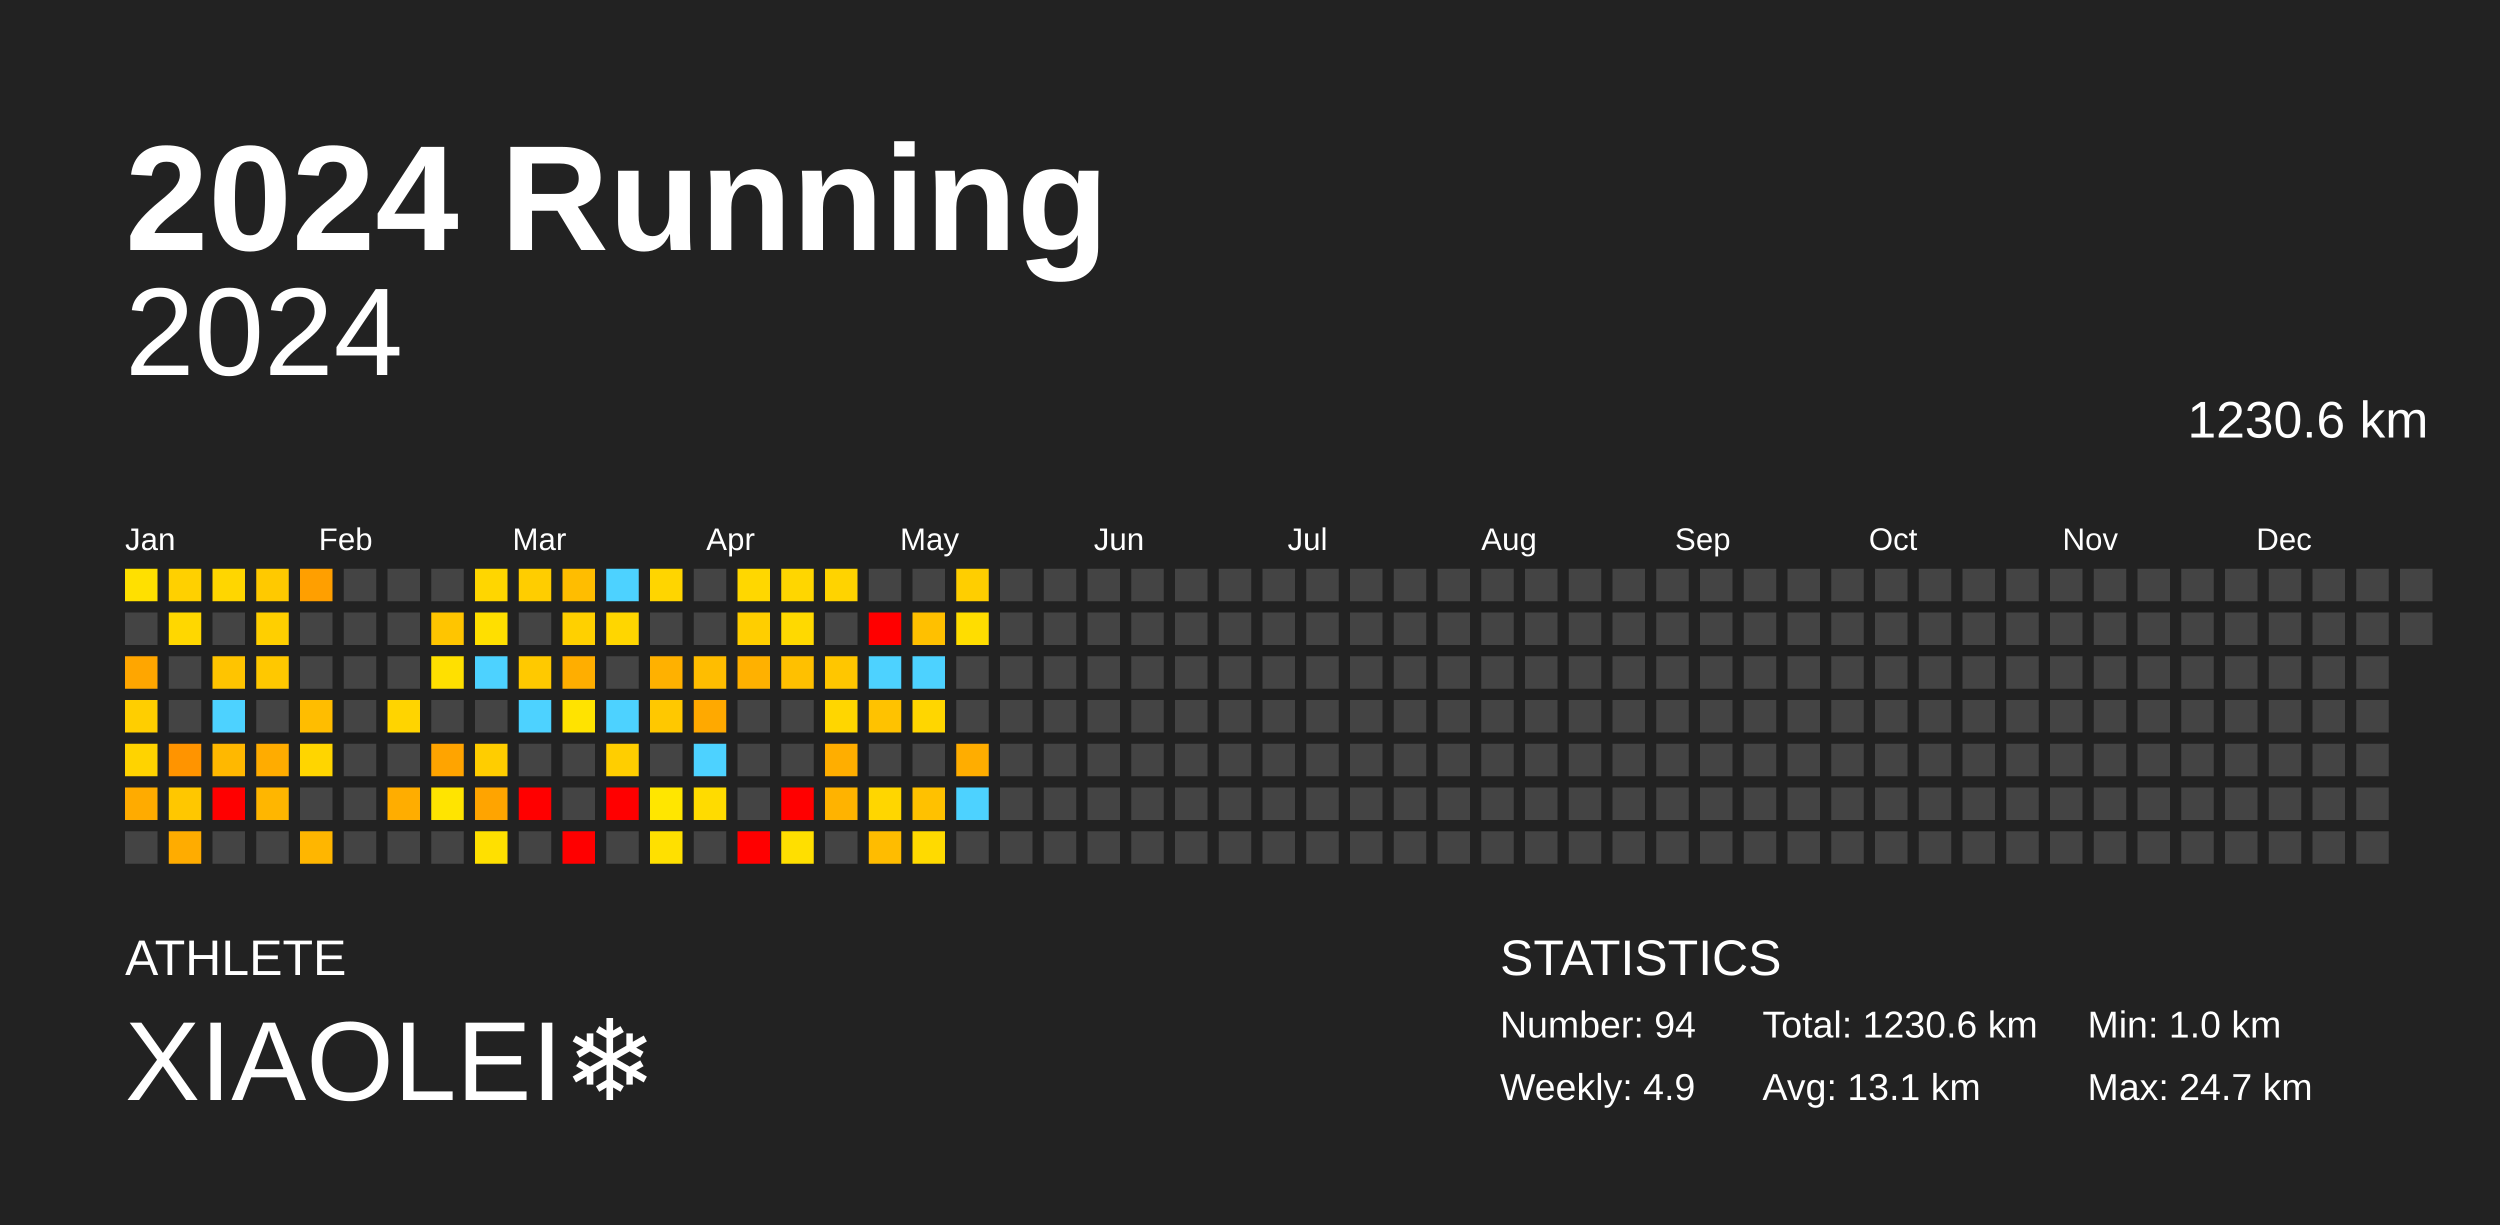
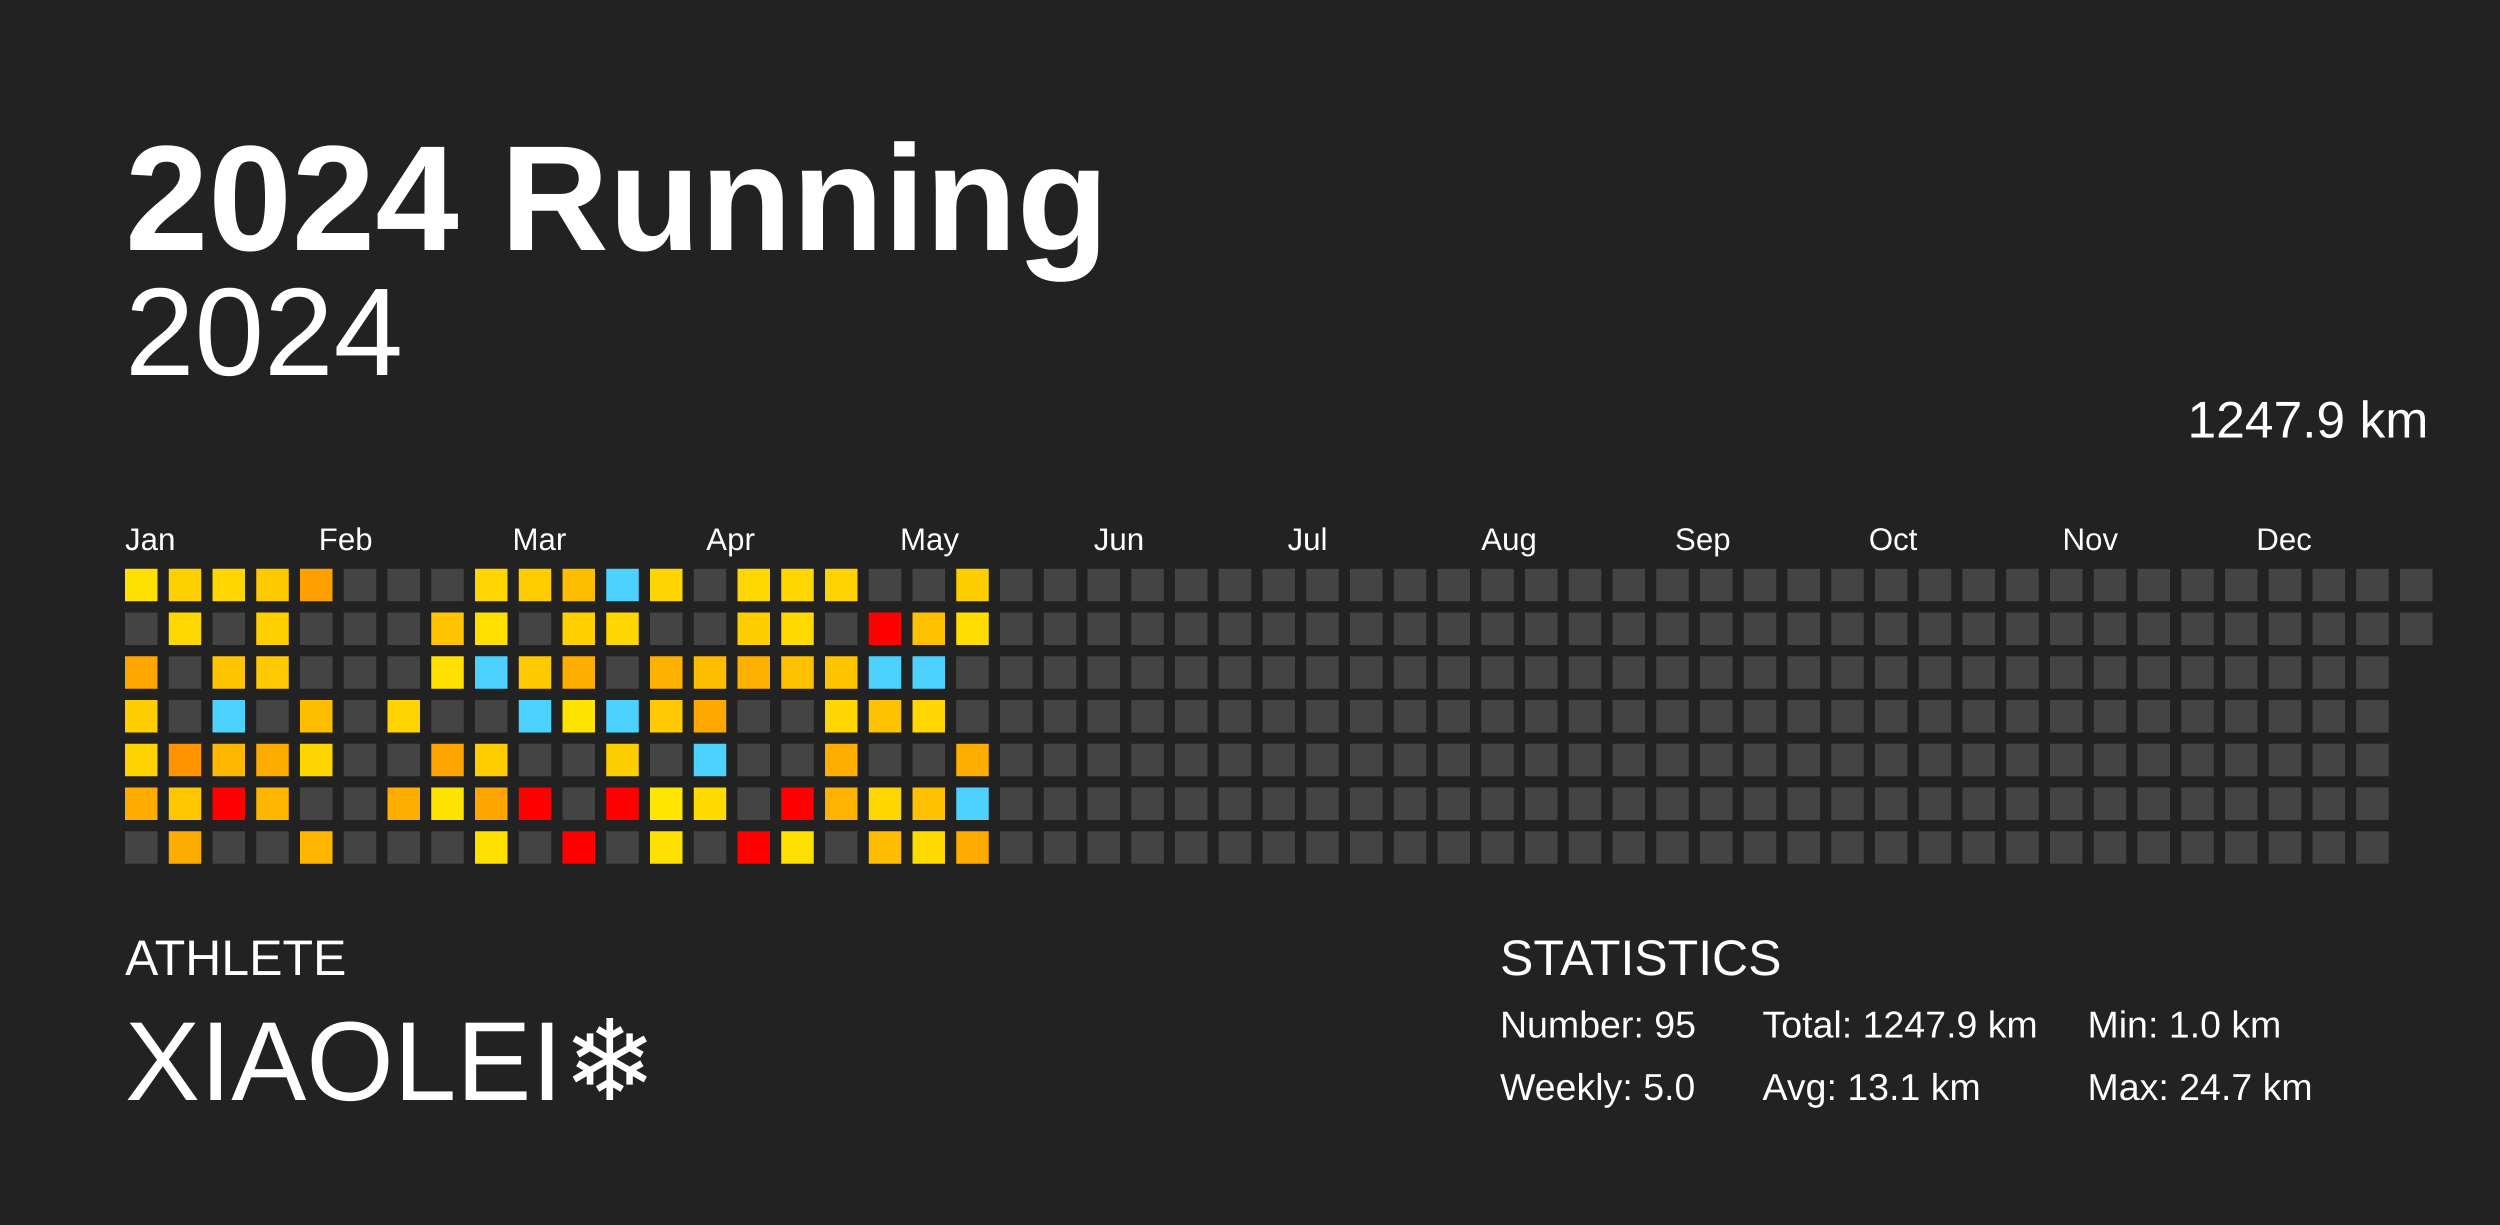
<svg xmlns="http://www.w3.org/2000/svg" baseProfile="full" height="98mm" version="1.1" viewBox="0,0,200,98" width="200mm">
  <defs />
  <rect fill="#222222" height="98" width="200" x="0" y="0" />
  <text fill="#FFFFFF" style="font-size:12px; font-family:Arial; font-weight:bold;" x="10" y="20">2024 Running</text>
  <text fill="#FFFFFF" style="font-size:4px; font-family:Arial" x="10" y="78">ATHLETE</text>
  <text fill="#FFFFFF" style="font-size:9px; font-family:Arial" x="10" y="88">XIAOLEI❄️</text>
  <text fill="#FFFFFF" style="font-size:4px; font-family:Arial" x="120" y="78">STATISTICS</text>
-   <text fill="#FFFFFF" style="font-size:3px; font-family:Arial" x="120" y="83">Number: 94</text>
-   <text fill="#FFFFFF" style="font-size:3px; font-family:Arial" x="120" y="88">Weekly: 4.9</text>
-   <text fill="#FFFFFF" style="font-size:3px; font-family:Arial" x="141" y="83">Total: 1230.6 km</text>
+   <text fill="#FFFFFF" style="font-size:3px; font-family:Arial" x="120" y="83">Number: 95</text>
+   <text fill="#FFFFFF" style="font-size:3px; font-family:Arial" x="120" y="88">Weekly: 5.0</text>
+   <text fill="#FFFFFF" style="font-size:3px; font-family:Arial" x="141" y="83">Total: 1247.9 km</text>
  <text fill="#FFFFFF" style="font-size:3px; font-family:Arial" x="141" y="88">Avg: 13.1 km</text>
  <text fill="#FFFFFF" style="font-size:3px; font-family:Arial" x="167" y="83">Min: 1.0 km</text>
  <text fill="#FFFFFF" style="font-size:3px; font-family:Arial" x="167" y="88">Max: 24.7 km</text>
  <text alignment-baseline="hanging" fill="#FFFFFF" style="font-size:10.0px; font-family:Arial;" x="10" y="30">2024</text>
-   <text alignment-baseline="hanging" fill="#FFFFFF" style="font-size:4.125px; font-family:Arial;" x="175" y="35">1230.6 km</text>
+   <text alignment-baseline="hanging" fill="#FFFFFF" style="font-size:4.125px; font-family:Arial;" x="175" y="35">1247.9 km</text>
  <text fill="#FFFFFF" style="font-size:2.5px; font-family:Arial" x="10.0" y="44">Jan</text>
  <text fill="#FFFFFF" style="font-size:2.5px; font-family:Arial" x="25.5" y="44">Feb</text>
  <text fill="#FFFFFF" style="font-size:2.5px; font-family:Arial" x="41.0" y="44">Mar</text>
  <text fill="#FFFFFF" style="font-size:2.5px; font-family:Arial" x="56.5" y="44">Apr</text>
  <text fill="#FFFFFF" style="font-size:2.5px; font-family:Arial" x="72.0" y="44">May</text>
  <text fill="#FFFFFF" style="font-size:2.5px; font-family:Arial" x="87.5" y="44">Jun</text>
  <text fill="#FFFFFF" style="font-size:2.5px; font-family:Arial" x="103.0" y="44">Jul</text>
  <text fill="#FFFFFF" style="font-size:2.5px; font-family:Arial" x="118.5" y="44">Aug</text>
  <text fill="#FFFFFF" style="font-size:2.5px; font-family:Arial" x="134.0" y="44">Sep</text>
  <text fill="#FFFFFF" style="font-size:2.5px; font-family:Arial" x="149.5" y="44">Oct</text>
  <text fill="#FFFFFF" style="font-size:2.5px; font-family:Arial" x="165.0" y="44">Nov</text>
  <text fill="#FFFFFF" style="font-size:2.5px; font-family:Arial" x="180.5" y="44">Dec</text>
  <rect fill="#ffe000" height="2.6" width="2.6" x="10.0" y="45.5" />
  <rect fill="#444444" height="2.6" width="2.6" x="10.0" y="49.0" />
  <rect fill="#ffa600" height="2.6" width="2.6" x="10.0" y="52.5" />
  <rect fill="#ffce00" height="2.6" width="2.6" x="10.0" y="56.0" />
  <rect fill="#ffd300" height="2.6" width="2.6" x="10.0" y="59.5" />
  <rect fill="#ffab00" height="2.6" width="2.6" x="10.0" y="63.0" />
  <rect fill="#444444" height="2.6" width="2.6" x="10.0" y="66.5" />
  <rect fill="#ffd000" height="2.6" width="2.6" x="13.5" y="45.5" />
  <rect fill="#ffd700" height="2.6" width="2.6" x="13.5" y="49.0" />
  <rect fill="#444444" height="2.6" width="2.6" x="13.5" y="52.5" />
  <rect fill="#444444" height="2.6" width="2.6" x="13.5" y="56.0" />
  <rect fill="#ff9400" height="2.6" width="2.6" x="13.5" y="59.5" />
  <rect fill="#ffc700" height="2.6" width="2.6" x="13.5" y="63.0" />
  <rect fill="#ffac00" height="2.6" width="2.6" x="13.5" y="66.5" />
  <rect fill="#ffd600" height="2.6" width="2.6" x="17.0" y="45.5" />
  <rect fill="#444444" height="2.6" width="2.6" x="17.0" y="49.0" />
  <rect fill="#ffc400" height="2.6" width="2.6" x="17.0" y="52.5" />
  <rect fill="#4dd2ff" height="2.6" width="2.6" x="17.0" y="56.0" />
  <rect fill="#ffb800" height="2.6" width="2.6" x="17.0" y="59.5" />
  <rect fill="red" height="2.6" width="2.6" x="17.0" y="63.0" />
  <rect fill="#444444" height="2.6" width="2.6" x="17.0" y="66.5" />
  <rect fill="#ffc900" height="2.6" width="2.6" x="20.5" y="45.5" />
  <rect fill="#ffcf00" height="2.6" width="2.6" x="20.5" y="49.0" />
  <rect fill="#ffc800" height="2.6" width="2.6" x="20.5" y="52.5" />
  <rect fill="#444444" height="2.6" width="2.6" x="20.5" y="56.0" />
  <rect fill="#ffac00" height="2.6" width="2.6" x="20.5" y="59.5" />
  <rect fill="#ffb600" height="2.6" width="2.6" x="20.5" y="63.0" />
  <rect fill="#444444" height="2.6" width="2.6" x="20.5" y="66.5" />
  <rect fill="#ff9f00" height="2.6" width="2.6" x="24.0" y="45.5" />
  <rect fill="#444444" height="2.6" width="2.6" x="24.0" y="49.0" />
  <rect fill="#444444" height="2.6" width="2.6" x="24.0" y="52.5" />
  <rect fill="#ffbd00" height="2.6" width="2.6" x="24.0" y="56.0" />
  <rect fill="#ffd500" height="2.6" width="2.6" x="24.0" y="59.5" />
  <rect fill="#444444" height="2.6" width="2.6" x="24.0" y="63.0" />
  <rect fill="#ffb600" height="2.6" width="2.6" x="24.0" y="66.5" />
  <rect fill="#444444" height="2.6" width="2.6" x="27.5" y="45.5" />
  <rect fill="#444444" height="2.6" width="2.6" x="27.5" y="49.0" />
  <rect fill="#444444" height="2.6" width="2.6" x="27.5" y="52.5" />
  <rect fill="#444444" height="2.6" width="2.6" x="27.5" y="56.0" />
  <rect fill="#444444" height="2.6" width="2.6" x="27.5" y="59.5" />
  <rect fill="#444444" height="2.6" width="2.6" x="27.5" y="63.0" />
  <rect fill="#444444" height="2.6" width="2.6" x="27.5" y="66.5" />
  <rect fill="#444444" height="2.6" width="2.6" x="31.0" y="45.5" />
  <rect fill="#444444" height="2.6" width="2.6" x="31.0" y="49.0" />
  <rect fill="#444444" height="2.6" width="2.6" x="31.0" y="52.5" />
  <rect fill="#ffd400" height="2.6" width="2.6" x="31.0" y="56.0" />
  <rect fill="#444444" height="2.6" width="2.6" x="31.0" y="59.5" />
  <rect fill="#ffad00" height="2.6" width="2.6" x="31.0" y="63.0" />
  <rect fill="#444444" height="2.6" width="2.6" x="31.0" y="66.5" />
  <rect fill="#444444" height="2.6" width="2.6" x="34.5" y="45.5" />
  <rect fill="#ffc500" height="2.6" width="2.6" x="34.5" y="49.0" />
  <rect fill="#ffe000" height="2.6" width="2.6" x="34.5" y="52.5" />
  <rect fill="#444444" height="2.6" width="2.6" x="34.5" y="56.0" />
  <rect fill="#ffa400" height="2.6" width="2.6" x="34.5" y="59.5" />
  <rect fill="#ffe400" height="2.6" width="2.6" x="34.5" y="63.0" />
  <rect fill="#444444" height="2.6" width="2.6" x="34.5" y="66.5" />
  <rect fill="#ffd600" height="2.6" width="2.6" x="38.0" y="45.5" />
  <rect fill="#ffdf00" height="2.6" width="2.6" x="38.0" y="49.0" />
  <rect fill="#4dd2ff" height="2.6" width="2.6" x="38.0" y="52.5" />
  <rect fill="#444444" height="2.6" width="2.6" x="38.0" y="56.0" />
  <rect fill="#ffcd00" height="2.6" width="2.6" x="38.0" y="59.5" />
  <rect fill="#ffa400" height="2.6" width="2.6" x="38.0" y="63.0" />
  <rect fill="#ffe000" height="2.6" width="2.6" x="38.0" y="66.5" />
  <rect fill="#ffcd00" height="2.6" width="2.6" x="41.5" y="45.5" />
  <rect fill="#444444" height="2.6" width="2.6" x="41.5" y="49.0" />
  <rect fill="#ffc900" height="2.6" width="2.6" x="41.5" y="52.5" />
  <rect fill="#4dd2ff" height="2.6" width="2.6" x="41.5" y="56.0" />
  <rect fill="#444444" height="2.6" width="2.6" x="41.5" y="59.5" />
  <rect fill="red" height="2.6" width="2.6" x="41.5" y="63.0" />
  <rect fill="#444444" height="2.6" width="2.6" x="41.5" y="66.5" />
  <rect fill="#ffbd00" height="2.6" width="2.6" x="45.0" y="45.5" />
  <rect fill="#ffd000" height="2.6" width="2.6" x="45.0" y="49.0" />
  <rect fill="#ffae00" height="2.6" width="2.6" x="45.0" y="52.5" />
  <rect fill="#ffe300" height="2.6" width="2.6" x="45.0" y="56.0" />
  <rect fill="#444444" height="2.6" width="2.6" x="45.0" y="59.5" />
  <rect fill="#444444" height="2.6" width="2.6" x="45.0" y="63.0" />
  <rect fill="red" height="2.6" width="2.6" x="45.0" y="66.5" />
  <rect fill="#4dd2ff" height="2.6" width="2.6" x="48.5" y="45.5" />
  <rect fill="#ffd600" height="2.6" width="2.6" x="48.5" y="49.0" />
  <rect fill="#444444" height="2.6" width="2.6" x="48.5" y="52.5" />
  <rect fill="#4dd2ff" height="2.6" width="2.6" x="48.5" y="56.0" />
  <rect fill="#ffce00" height="2.6" width="2.6" x="48.5" y="59.5" />
  <rect fill="red" height="2.6" width="2.6" x="48.5" y="63.0" />
  <rect fill="#444444" height="2.6" width="2.6" x="48.5" y="66.5" />
  <rect fill="#ffd500" height="2.6" width="2.6" x="52.0" y="45.5" />
  <rect fill="#444444" height="2.6" width="2.6" x="52.0" y="49.0" />
  <rect fill="#ffb100" height="2.6" width="2.6" x="52.0" y="52.5" />
  <rect fill="#ffc800" height="2.6" width="2.6" x="52.0" y="56.0" />
  <rect fill="#444444" height="2.6" width="2.6" x="52.0" y="59.5" />
  <rect fill="#ffe600" height="2.6" width="2.6" x="52.0" y="63.0" />
  <rect fill="#ffe000" height="2.6" width="2.6" x="52.0" y="66.5" />
  <rect fill="#444444" height="2.6" width="2.6" x="55.5" y="45.5" />
  <rect fill="#444444" height="2.6" width="2.6" x="55.5" y="49.0" />
  <rect fill="#ffbd00" height="2.6" width="2.6" x="55.5" y="52.5" />
  <rect fill="#ffa900" height="2.6" width="2.6" x="55.5" y="56.0" />
  <rect fill="#4dd2ff" height="2.6" width="2.6" x="55.5" y="59.5" />
  <rect fill="#ffdb00" height="2.6" width="2.6" x="55.5" y="63.0" />
  <rect fill="#444444" height="2.6" width="2.6" x="55.5" y="66.5" />
  <rect fill="#ffd700" height="2.6" width="2.6" x="59.0" y="45.5" />
  <rect fill="#ffce00" height="2.6" width="2.6" x="59.0" y="49.0" />
  <rect fill="#ffb100" height="2.6" width="2.6" x="59.0" y="52.5" />
  <rect fill="#444444" height="2.6" width="2.6" x="59.0" y="56.0" />
  <rect fill="#444444" height="2.6" width="2.6" x="59.0" y="59.5" />
  <rect fill="#444444" height="2.6" width="2.6" x="59.0" y="63.0" />
  <rect fill="red" height="2.6" width="2.6" x="59.0" y="66.5" />
  <rect fill="#ffd600" height="2.6" width="2.6" x="62.5" y="45.5" />
  <rect fill="#ffd900" height="2.6" width="2.6" x="62.5" y="49.0" />
  <rect fill="#ffc000" height="2.6" width="2.6" x="62.5" y="52.5" />
  <rect fill="#444444" height="2.6" width="2.6" x="62.5" y="56.0" />
  <rect fill="#444444" height="2.6" width="2.6" x="62.5" y="59.5" />
  <rect fill="red" height="2.6" width="2.6" x="62.5" y="63.0" />
  <rect fill="#ffdf00" height="2.6" width="2.6" x="62.5" y="66.5" />
  <rect fill="#ffd300" height="2.6" width="2.6" x="66.0" y="45.5" />
  <rect fill="#444444" height="2.6" width="2.6" x="66.0" y="49.0" />
  <rect fill="#ffc600" height="2.6" width="2.6" x="66.0" y="52.5" />
  <rect fill="#ffd600" height="2.6" width="2.6" x="66.0" y="56.0" />
  <rect fill="#ffae00" height="2.6" width="2.6" x="66.0" y="59.5" />
  <rect fill="#ffb300" height="2.6" width="2.6" x="66.0" y="63.0" />
  <rect fill="#444444" height="2.6" width="2.6" x="66.0" y="66.5" />
  <rect fill="#444444" height="2.6" width="2.6" x="69.5" y="45.5" />
  <rect fill="red" height="2.6" width="2.6" x="69.5" y="49.0" />
  <rect fill="#4dd2ff" height="2.6" width="2.6" x="69.5" y="52.5" />
  <rect fill="#ffc200" height="2.6" width="2.6" x="69.5" y="56.0" />
  <rect fill="#444444" height="2.6" width="2.6" x="69.5" y="59.5" />
  <rect fill="#ffd600" height="2.6" width="2.6" x="69.5" y="63.0" />
  <rect fill="#ffbc00" height="2.6" width="2.6" x="69.5" y="66.5" />
  <rect fill="#444444" height="2.6" width="2.6" x="73.0" y="45.5" />
  <rect fill="#ffc000" height="2.6" width="2.6" x="73.0" y="49.0" />
  <rect fill="#4dd2ff" height="2.6" width="2.6" x="73.0" y="52.5" />
  <rect fill="#ffd600" height="2.6" width="2.6" x="73.0" y="56.0" />
  <rect fill="#444444" height="2.6" width="2.6" x="73.0" y="59.5" />
  <rect fill="#ffc100" height="2.6" width="2.6" x="73.0" y="63.0" />
  <rect fill="#ffda00" height="2.6" width="2.6" x="73.0" y="66.5" />
  <rect fill="#ffce00" height="2.6" width="2.6" x="76.5" y="45.5" />
  <rect fill="#ffdd00" height="2.6" width="2.6" x="76.5" y="49.0" />
  <rect fill="#444444" height="2.6" width="2.6" x="76.5" y="52.5" />
  <rect fill="#444444" height="2.6" width="2.6" x="76.5" y="56.0" />
  <rect fill="#ffad00" height="2.6" width="2.6" x="76.5" y="59.5" />
  <rect fill="#4dd2ff" height="2.6" width="2.6" x="76.5" y="63.0" />
-   <rect fill="#444444" height="2.6" width="2.6" x="76.5" y="66.5" />
+   <rect fill="#ffab00" height="2.6" width="2.6" x="76.5" y="66.5" />
  <rect fill="#444444" height="2.6" width="2.6" x="80.0" y="45.5" />
  <rect fill="#444444" height="2.6" width="2.6" x="80.0" y="49.0" />
  <rect fill="#444444" height="2.6" width="2.6" x="80.0" y="52.5" />
  <rect fill="#444444" height="2.6" width="2.6" x="80.0" y="56.0" />
  <rect fill="#444444" height="2.6" width="2.6" x="80.0" y="59.5" />
  <rect fill="#444444" height="2.6" width="2.6" x="80.0" y="63.0" />
  <rect fill="#444444" height="2.6" width="2.6" x="80.0" y="66.5" />
  <rect fill="#444444" height="2.6" width="2.6" x="83.5" y="45.5" />
  <rect fill="#444444" height="2.6" width="2.6" x="83.5" y="49.0" />
  <rect fill="#444444" height="2.6" width="2.6" x="83.5" y="52.5" />
  <rect fill="#444444" height="2.6" width="2.6" x="83.5" y="56.0" />
  <rect fill="#444444" height="2.6" width="2.6" x="83.5" y="59.5" />
  <rect fill="#444444" height="2.6" width="2.6" x="83.5" y="63.0" />
  <rect fill="#444444" height="2.6" width="2.6" x="83.5" y="66.5" />
  <rect fill="#444444" height="2.6" width="2.6" x="87.0" y="45.5" />
  <rect fill="#444444" height="2.6" width="2.6" x="87.0" y="49.0" />
  <rect fill="#444444" height="2.6" width="2.6" x="87.0" y="52.5" />
  <rect fill="#444444" height="2.6" width="2.6" x="87.0" y="56.0" />
  <rect fill="#444444" height="2.6" width="2.6" x="87.0" y="59.5" />
  <rect fill="#444444" height="2.6" width="2.6" x="87.0" y="63.0" />
  <rect fill="#444444" height="2.6" width="2.6" x="87.0" y="66.5" />
  <rect fill="#444444" height="2.6" width="2.6" x="90.5" y="45.5" />
  <rect fill="#444444" height="2.6" width="2.6" x="90.5" y="49.0" />
  <rect fill="#444444" height="2.6" width="2.6" x="90.5" y="52.5" />
  <rect fill="#444444" height="2.6" width="2.6" x="90.5" y="56.0" />
  <rect fill="#444444" height="2.6" width="2.6" x="90.5" y="59.5" />
  <rect fill="#444444" height="2.6" width="2.6" x="90.5" y="63.0" />
  <rect fill="#444444" height="2.6" width="2.6" x="90.5" y="66.5" />
  <rect fill="#444444" height="2.6" width="2.6" x="94.0" y="45.5" />
  <rect fill="#444444" height="2.6" width="2.6" x="94.0" y="49.0" />
  <rect fill="#444444" height="2.6" width="2.6" x="94.0" y="52.5" />
  <rect fill="#444444" height="2.6" width="2.6" x="94.0" y="56.0" />
  <rect fill="#444444" height="2.6" width="2.6" x="94.0" y="59.5" />
  <rect fill="#444444" height="2.6" width="2.6" x="94.0" y="63.0" />
  <rect fill="#444444" height="2.6" width="2.6" x="94.0" y="66.5" />
  <rect fill="#444444" height="2.6" width="2.6" x="97.5" y="45.5" />
  <rect fill="#444444" height="2.6" width="2.6" x="97.5" y="49.0" />
  <rect fill="#444444" height="2.6" width="2.6" x="97.5" y="52.5" />
  <rect fill="#444444" height="2.6" width="2.6" x="97.5" y="56.0" />
  <rect fill="#444444" height="2.6" width="2.6" x="97.5" y="59.5" />
  <rect fill="#444444" height="2.6" width="2.6" x="97.5" y="63.0" />
  <rect fill="#444444" height="2.6" width="2.6" x="97.5" y="66.5" />
  <rect fill="#444444" height="2.6" width="2.6" x="101.0" y="45.5" />
  <rect fill="#444444" height="2.6" width="2.6" x="101.0" y="49.0" />
  <rect fill="#444444" height="2.6" width="2.6" x="101.0" y="52.5" />
  <rect fill="#444444" height="2.6" width="2.6" x="101.0" y="56.0" />
  <rect fill="#444444" height="2.6" width="2.6" x="101.0" y="59.5" />
  <rect fill="#444444" height="2.6" width="2.6" x="101.0" y="63.0" />
  <rect fill="#444444" height="2.6" width="2.6" x="101.0" y="66.5" />
  <rect fill="#444444" height="2.6" width="2.6" x="104.5" y="45.5" />
  <rect fill="#444444" height="2.6" width="2.6" x="104.5" y="49.0" />
  <rect fill="#444444" height="2.6" width="2.6" x="104.5" y="52.5" />
  <rect fill="#444444" height="2.6" width="2.6" x="104.5" y="56.0" />
  <rect fill="#444444" height="2.6" width="2.6" x="104.5" y="59.5" />
  <rect fill="#444444" height="2.6" width="2.6" x="104.5" y="63.0" />
  <rect fill="#444444" height="2.6" width="2.6" x="104.5" y="66.5" />
  <rect fill="#444444" height="2.6" width="2.6" x="108.0" y="45.5" />
  <rect fill="#444444" height="2.6" width="2.6" x="108.0" y="49.0" />
  <rect fill="#444444" height="2.6" width="2.6" x="108.0" y="52.5" />
  <rect fill="#444444" height="2.6" width="2.6" x="108.0" y="56.0" />
  <rect fill="#444444" height="2.6" width="2.6" x="108.0" y="59.5" />
  <rect fill="#444444" height="2.6" width="2.6" x="108.0" y="63.0" />
  <rect fill="#444444" height="2.6" width="2.6" x="108.0" y="66.5" />
  <rect fill="#444444" height="2.6" width="2.6" x="111.5" y="45.5" />
  <rect fill="#444444" height="2.6" width="2.6" x="111.5" y="49.0" />
  <rect fill="#444444" height="2.6" width="2.6" x="111.5" y="52.5" />
  <rect fill="#444444" height="2.6" width="2.6" x="111.5" y="56.0" />
  <rect fill="#444444" height="2.6" width="2.6" x="111.5" y="59.5" />
  <rect fill="#444444" height="2.6" width="2.6" x="111.5" y="63.0" />
  <rect fill="#444444" height="2.6" width="2.6" x="111.5" y="66.5" />
  <rect fill="#444444" height="2.6" width="2.6" x="115.0" y="45.5" />
  <rect fill="#444444" height="2.6" width="2.6" x="115.0" y="49.0" />
  <rect fill="#444444" height="2.6" width="2.6" x="115.0" y="52.5" />
  <rect fill="#444444" height="2.6" width="2.6" x="115.0" y="56.0" />
  <rect fill="#444444" height="2.6" width="2.6" x="115.0" y="59.5" />
  <rect fill="#444444" height="2.6" width="2.6" x="115.0" y="63.0" />
  <rect fill="#444444" height="2.6" width="2.6" x="115.0" y="66.5" />
  <rect fill="#444444" height="2.6" width="2.6" x="118.5" y="45.5" />
  <rect fill="#444444" height="2.6" width="2.6" x="118.5" y="49.0" />
  <rect fill="#444444" height="2.6" width="2.6" x="118.5" y="52.5" />
  <rect fill="#444444" height="2.6" width="2.6" x="118.5" y="56.0" />
  <rect fill="#444444" height="2.6" width="2.6" x="118.5" y="59.5" />
  <rect fill="#444444" height="2.6" width="2.6" x="118.5" y="63.0" />
  <rect fill="#444444" height="2.6" width="2.6" x="118.5" y="66.5" />
  <rect fill="#444444" height="2.6" width="2.6" x="122.0" y="45.5" />
  <rect fill="#444444" height="2.6" width="2.6" x="122.0" y="49.0" />
  <rect fill="#444444" height="2.6" width="2.6" x="122.0" y="52.5" />
  <rect fill="#444444" height="2.6" width="2.6" x="122.0" y="56.0" />
  <rect fill="#444444" height="2.6" width="2.6" x="122.0" y="59.5" />
  <rect fill="#444444" height="2.6" width="2.6" x="122.0" y="63.0" />
  <rect fill="#444444" height="2.6" width="2.6" x="122.0" y="66.5" />
  <rect fill="#444444" height="2.6" width="2.6" x="125.5" y="45.5" />
  <rect fill="#444444" height="2.6" width="2.6" x="125.5" y="49.0" />
  <rect fill="#444444" height="2.6" width="2.6" x="125.5" y="52.5" />
  <rect fill="#444444" height="2.6" width="2.6" x="125.5" y="56.0" />
  <rect fill="#444444" height="2.6" width="2.6" x="125.5" y="59.5" />
  <rect fill="#444444" height="2.6" width="2.6" x="125.5" y="63.0" />
  <rect fill="#444444" height="2.6" width="2.6" x="125.5" y="66.5" />
  <rect fill="#444444" height="2.6" width="2.6" x="129.0" y="45.5" />
  <rect fill="#444444" height="2.6" width="2.6" x="129.0" y="49.0" />
  <rect fill="#444444" height="2.6" width="2.6" x="129.0" y="52.5" />
  <rect fill="#444444" height="2.6" width="2.6" x="129.0" y="56.0" />
  <rect fill="#444444" height="2.6" width="2.6" x="129.0" y="59.5" />
  <rect fill="#444444" height="2.6" width="2.6" x="129.0" y="63.0" />
  <rect fill="#444444" height="2.6" width="2.6" x="129.0" y="66.5" />
  <rect fill="#444444" height="2.6" width="2.6" x="132.5" y="45.5" />
  <rect fill="#444444" height="2.6" width="2.6" x="132.5" y="49.0" />
  <rect fill="#444444" height="2.6" width="2.6" x="132.5" y="52.5" />
  <rect fill="#444444" height="2.6" width="2.6" x="132.5" y="56.0" />
  <rect fill="#444444" height="2.6" width="2.6" x="132.5" y="59.5" />
  <rect fill="#444444" height="2.6" width="2.6" x="132.5" y="63.0" />
  <rect fill="#444444" height="2.6" width="2.6" x="132.5" y="66.5" />
  <rect fill="#444444" height="2.6" width="2.6" x="136.0" y="45.5" />
  <rect fill="#444444" height="2.6" width="2.6" x="136.0" y="49.0" />
  <rect fill="#444444" height="2.6" width="2.6" x="136.0" y="52.5" />
  <rect fill="#444444" height="2.6" width="2.6" x="136.0" y="56.0" />
  <rect fill="#444444" height="2.6" width="2.6" x="136.0" y="59.5" />
  <rect fill="#444444" height="2.6" width="2.6" x="136.0" y="63.0" />
  <rect fill="#444444" height="2.6" width="2.6" x="136.0" y="66.5" />
  <rect fill="#444444" height="2.6" width="2.6" x="139.5" y="45.5" />
  <rect fill="#444444" height="2.6" width="2.6" x="139.5" y="49.0" />
  <rect fill="#444444" height="2.6" width="2.6" x="139.5" y="52.5" />
  <rect fill="#444444" height="2.6" width="2.6" x="139.5" y="56.0" />
  <rect fill="#444444" height="2.6" width="2.6" x="139.5" y="59.5" />
  <rect fill="#444444" height="2.6" width="2.6" x="139.5" y="63.0" />
  <rect fill="#444444" height="2.6" width="2.6" x="139.5" y="66.5" />
  <rect fill="#444444" height="2.6" width="2.6" x="143.0" y="45.5" />
  <rect fill="#444444" height="2.6" width="2.6" x="143.0" y="49.0" />
  <rect fill="#444444" height="2.6" width="2.6" x="143.0" y="52.5" />
  <rect fill="#444444" height="2.6" width="2.6" x="143.0" y="56.0" />
  <rect fill="#444444" height="2.6" width="2.6" x="143.0" y="59.5" />
  <rect fill="#444444" height="2.6" width="2.6" x="143.0" y="63.0" />
  <rect fill="#444444" height="2.6" width="2.6" x="143.0" y="66.5" />
  <rect fill="#444444" height="2.6" width="2.6" x="146.5" y="45.5" />
  <rect fill="#444444" height="2.6" width="2.6" x="146.5" y="49.0" />
  <rect fill="#444444" height="2.6" width="2.6" x="146.5" y="52.5" />
  <rect fill="#444444" height="2.6" width="2.6" x="146.5" y="56.0" />
  <rect fill="#444444" height="2.6" width="2.6" x="146.5" y="59.5" />
  <rect fill="#444444" height="2.6" width="2.6" x="146.5" y="63.0" />
  <rect fill="#444444" height="2.6" width="2.6" x="146.5" y="66.5" />
  <rect fill="#444444" height="2.6" width="2.6" x="150.0" y="45.5" />
  <rect fill="#444444" height="2.6" width="2.6" x="150.0" y="49.0" />
  <rect fill="#444444" height="2.6" width="2.6" x="150.0" y="52.5" />
  <rect fill="#444444" height="2.6" width="2.6" x="150.0" y="56.0" />
  <rect fill="#444444" height="2.6" width="2.6" x="150.0" y="59.5" />
  <rect fill="#444444" height="2.6" width="2.6" x="150.0" y="63.0" />
  <rect fill="#444444" height="2.6" width="2.6" x="150.0" y="66.5" />
  <rect fill="#444444" height="2.6" width="2.6" x="153.5" y="45.5" />
  <rect fill="#444444" height="2.6" width="2.6" x="153.5" y="49.0" />
  <rect fill="#444444" height="2.6" width="2.6" x="153.5" y="52.5" />
  <rect fill="#444444" height="2.6" width="2.6" x="153.5" y="56.0" />
  <rect fill="#444444" height="2.6" width="2.6" x="153.5" y="59.5" />
  <rect fill="#444444" height="2.6" width="2.6" x="153.5" y="63.0" />
  <rect fill="#444444" height="2.6" width="2.6" x="153.5" y="66.5" />
  <rect fill="#444444" height="2.6" width="2.6" x="157.0" y="45.5" />
  <rect fill="#444444" height="2.6" width="2.6" x="157.0" y="49.0" />
  <rect fill="#444444" height="2.6" width="2.6" x="157.0" y="52.5" />
  <rect fill="#444444" height="2.6" width="2.6" x="157.0" y="56.0" />
  <rect fill="#444444" height="2.6" width="2.6" x="157.0" y="59.5" />
  <rect fill="#444444" height="2.6" width="2.6" x="157.0" y="63.0" />
  <rect fill="#444444" height="2.6" width="2.6" x="157.0" y="66.5" />
  <rect fill="#444444" height="2.6" width="2.6" x="160.5" y="45.5" />
  <rect fill="#444444" height="2.6" width="2.6" x="160.5" y="49.0" />
  <rect fill="#444444" height="2.6" width="2.6" x="160.5" y="52.5" />
  <rect fill="#444444" height="2.6" width="2.6" x="160.5" y="56.0" />
  <rect fill="#444444" height="2.6" width="2.6" x="160.5" y="59.5" />
  <rect fill="#444444" height="2.6" width="2.6" x="160.5" y="63.0" />
  <rect fill="#444444" height="2.6" width="2.6" x="160.5" y="66.5" />
  <rect fill="#444444" height="2.6" width="2.6" x="164.0" y="45.5" />
  <rect fill="#444444" height="2.6" width="2.6" x="164.0" y="49.0" />
  <rect fill="#444444" height="2.6" width="2.6" x="164.0" y="52.5" />
  <rect fill="#444444" height="2.6" width="2.6" x="164.0" y="56.0" />
  <rect fill="#444444" height="2.6" width="2.6" x="164.0" y="59.5" />
  <rect fill="#444444" height="2.6" width="2.6" x="164.0" y="63.0" />
  <rect fill="#444444" height="2.6" width="2.6" x="164.0" y="66.5" />
  <rect fill="#444444" height="2.6" width="2.6" x="167.5" y="45.5" />
  <rect fill="#444444" height="2.6" width="2.6" x="167.5" y="49.0" />
  <rect fill="#444444" height="2.6" width="2.6" x="167.5" y="52.5" />
  <rect fill="#444444" height="2.6" width="2.6" x="167.5" y="56.0" />
  <rect fill="#444444" height="2.6" width="2.6" x="167.5" y="59.5" />
  <rect fill="#444444" height="2.6" width="2.6" x="167.5" y="63.0" />
  <rect fill="#444444" height="2.6" width="2.6" x="167.5" y="66.5" />
  <rect fill="#444444" height="2.6" width="2.6" x="171.0" y="45.5" />
  <rect fill="#444444" height="2.6" width="2.6" x="171.0" y="49.0" />
  <rect fill="#444444" height="2.6" width="2.6" x="171.0" y="52.5" />
  <rect fill="#444444" height="2.6" width="2.6" x="171.0" y="56.0" />
  <rect fill="#444444" height="2.6" width="2.6" x="171.0" y="59.5" />
  <rect fill="#444444" height="2.6" width="2.6" x="171.0" y="63.0" />
  <rect fill="#444444" height="2.6" width="2.6" x="171.0" y="66.5" />
  <rect fill="#444444" height="2.6" width="2.6" x="174.5" y="45.5" />
  <rect fill="#444444" height="2.6" width="2.6" x="174.5" y="49.0" />
  <rect fill="#444444" height="2.6" width="2.6" x="174.5" y="52.5" />
  <rect fill="#444444" height="2.6" width="2.6" x="174.5" y="56.0" />
  <rect fill="#444444" height="2.6" width="2.6" x="174.5" y="59.5" />
  <rect fill="#444444" height="2.6" width="2.6" x="174.5" y="63.0" />
  <rect fill="#444444" height="2.6" width="2.6" x="174.5" y="66.5" />
  <rect fill="#444444" height="2.6" width="2.6" x="178.0" y="45.5" />
  <rect fill="#444444" height="2.6" width="2.6" x="178.0" y="49.0" />
  <rect fill="#444444" height="2.6" width="2.6" x="178.0" y="52.5" />
  <rect fill="#444444" height="2.6" width="2.6" x="178.0" y="56.0" />
  <rect fill="#444444" height="2.6" width="2.6" x="178.0" y="59.5" />
  <rect fill="#444444" height="2.6" width="2.6" x="178.0" y="63.0" />
  <rect fill="#444444" height="2.6" width="2.6" x="178.0" y="66.5" />
  <rect fill="#444444" height="2.6" width="2.6" x="181.5" y="45.5" />
  <rect fill="#444444" height="2.6" width="2.6" x="181.5" y="49.0" />
  <rect fill="#444444" height="2.6" width="2.6" x="181.5" y="52.5" />
  <rect fill="#444444" height="2.6" width="2.6" x="181.5" y="56.0" />
  <rect fill="#444444" height="2.6" width="2.6" x="181.5" y="59.5" />
  <rect fill="#444444" height="2.6" width="2.6" x="181.5" y="63.0" />
  <rect fill="#444444" height="2.6" width="2.6" x="181.5" y="66.5" />
  <rect fill="#444444" height="2.6" width="2.6" x="185.0" y="45.5" />
  <rect fill="#444444" height="2.6" width="2.6" x="185.0" y="49.0" />
  <rect fill="#444444" height="2.6" width="2.6" x="185.0" y="52.5" />
  <rect fill="#444444" height="2.6" width="2.6" x="185.0" y="56.0" />
  <rect fill="#444444" height="2.6" width="2.6" x="185.0" y="59.5" />
  <rect fill="#444444" height="2.6" width="2.6" x="185.0" y="63.0" />
  <rect fill="#444444" height="2.6" width="2.6" x="185.0" y="66.5" />
  <rect fill="#444444" height="2.6" width="2.6" x="188.5" y="45.5" />
  <rect fill="#444444" height="2.6" width="2.6" x="188.5" y="49.0" />
  <rect fill="#444444" height="2.6" width="2.6" x="188.5" y="52.5" />
  <rect fill="#444444" height="2.6" width="2.6" x="188.5" y="56.0" />
  <rect fill="#444444" height="2.6" width="2.6" x="188.5" y="59.5" />
  <rect fill="#444444" height="2.6" width="2.6" x="188.5" y="63.0" />
  <rect fill="#444444" height="2.6" width="2.6" x="188.5" y="66.5" />
  <rect fill="#444444" height="2.6" width="2.6" x="192.0" y="45.5" />
  <rect fill="#444444" height="2.6" width="2.6" x="192.0" y="49.0" />
</svg>
